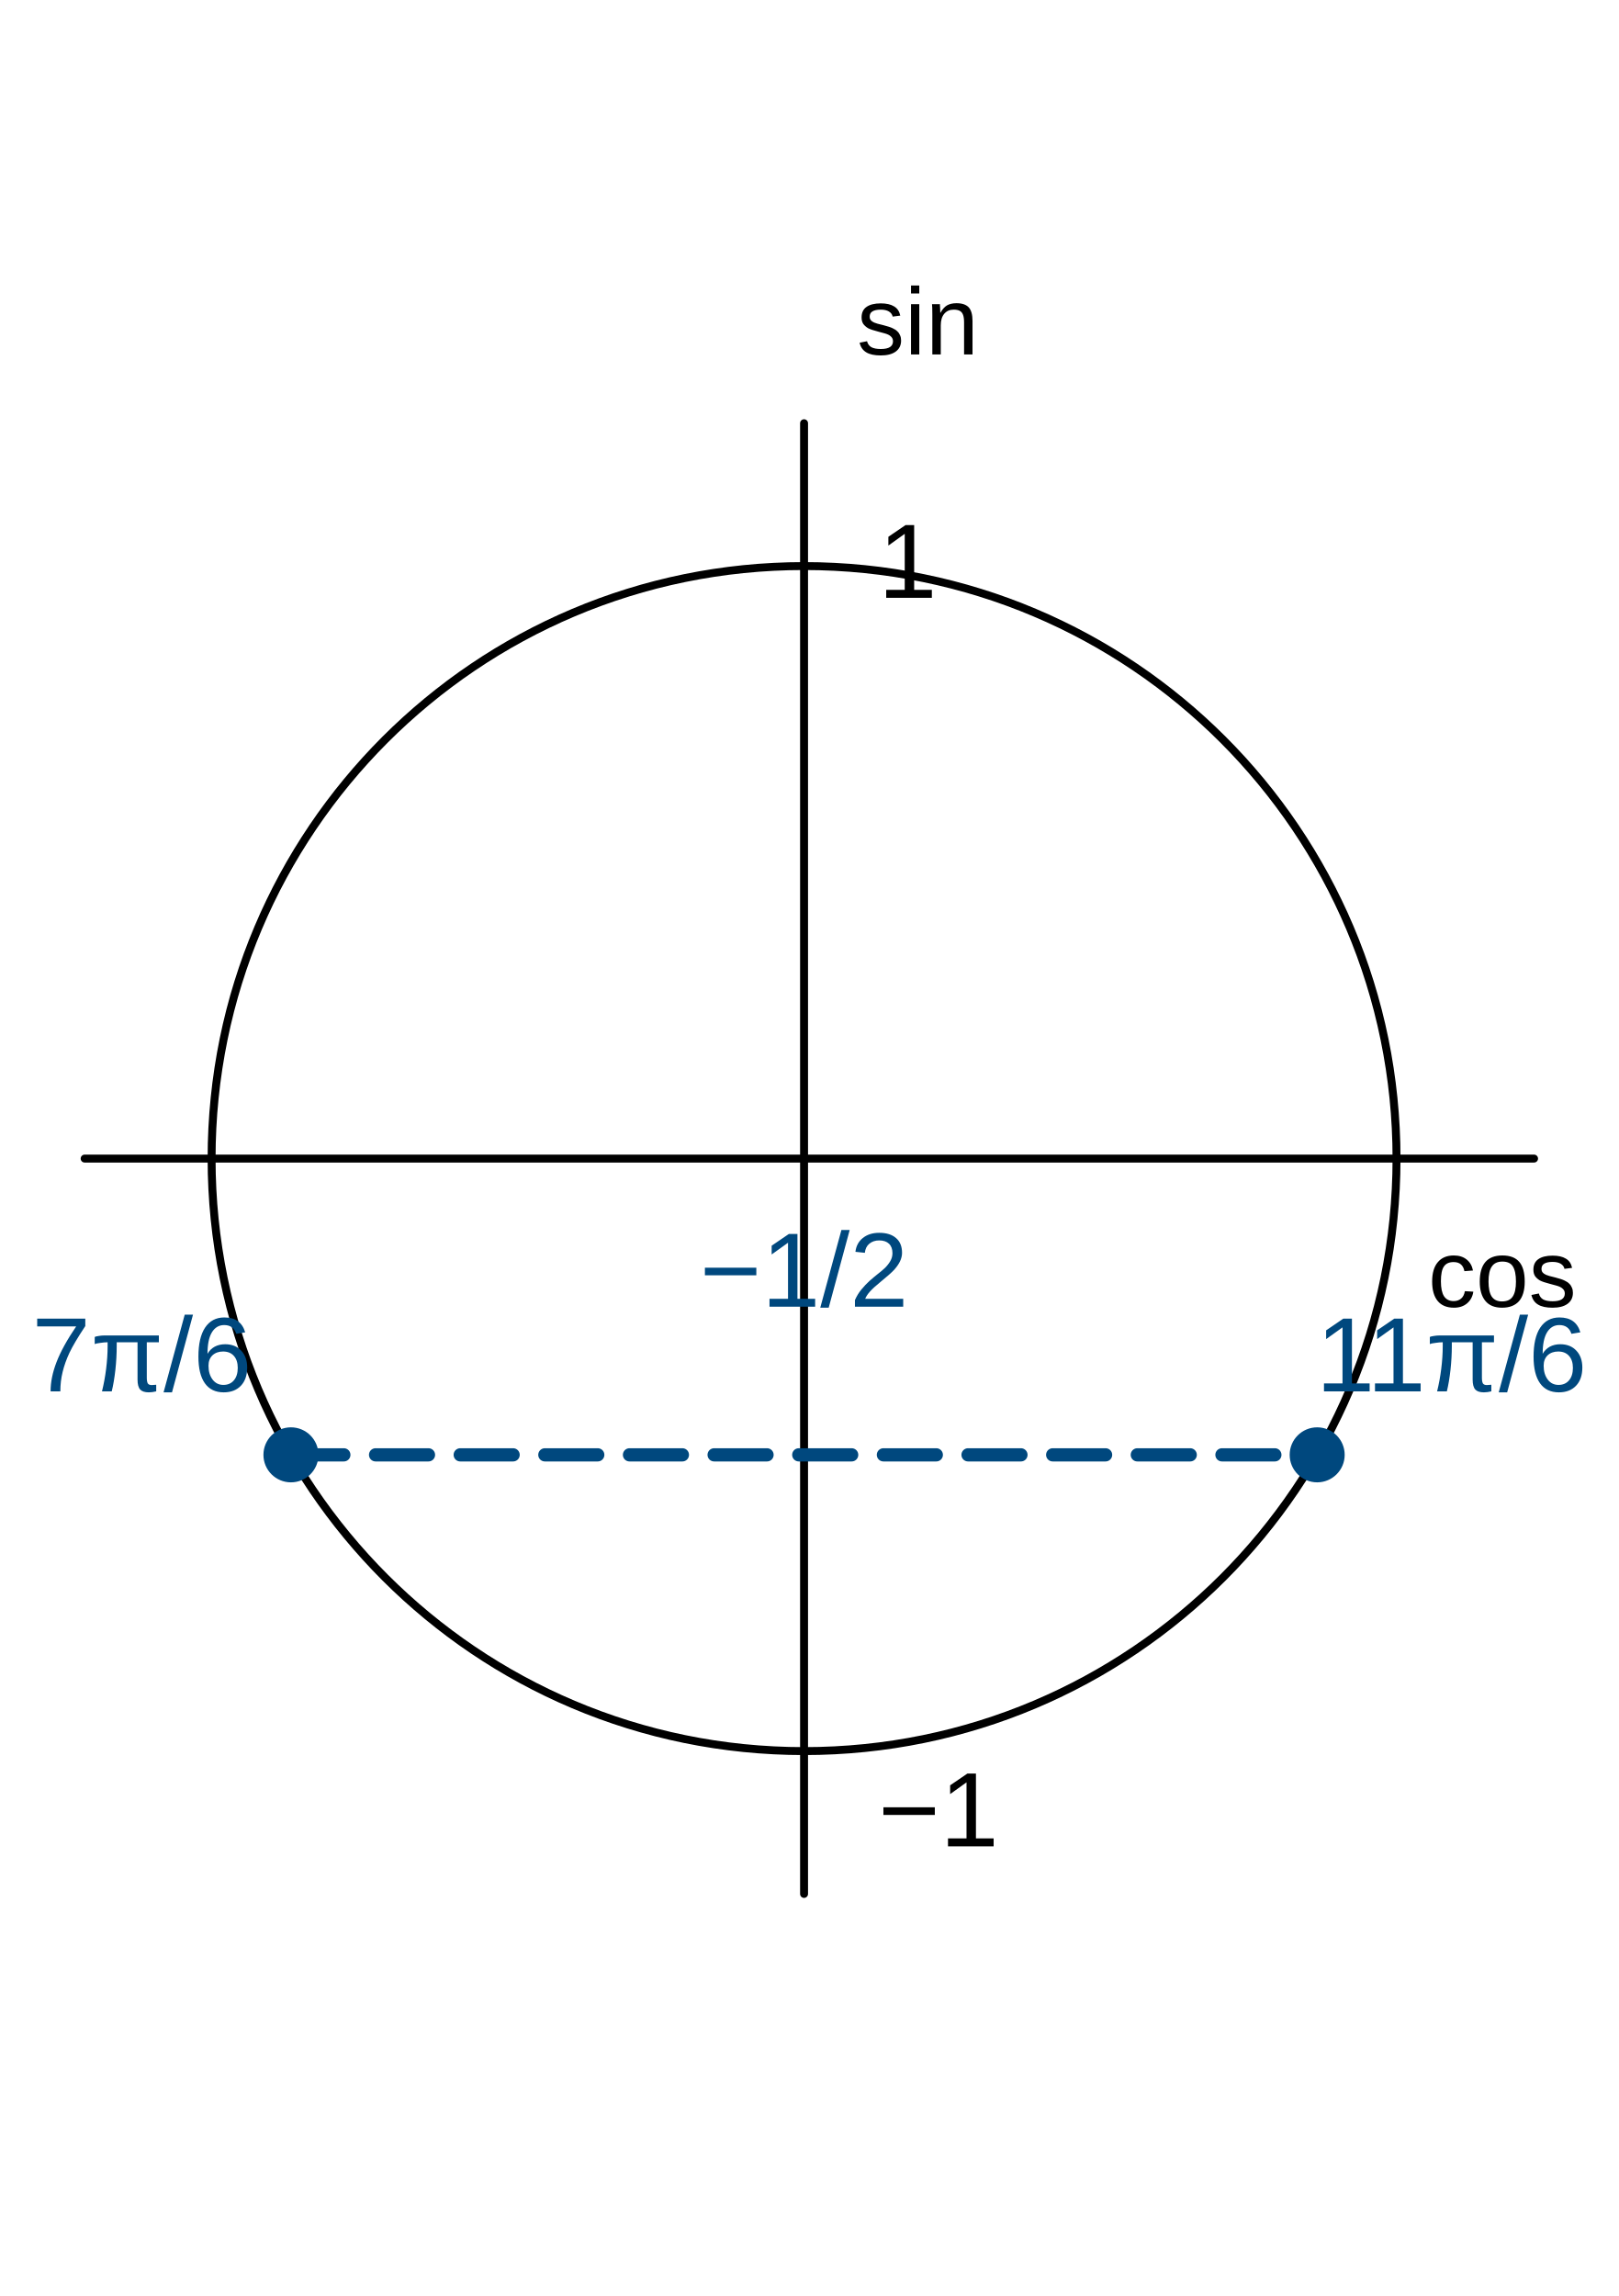
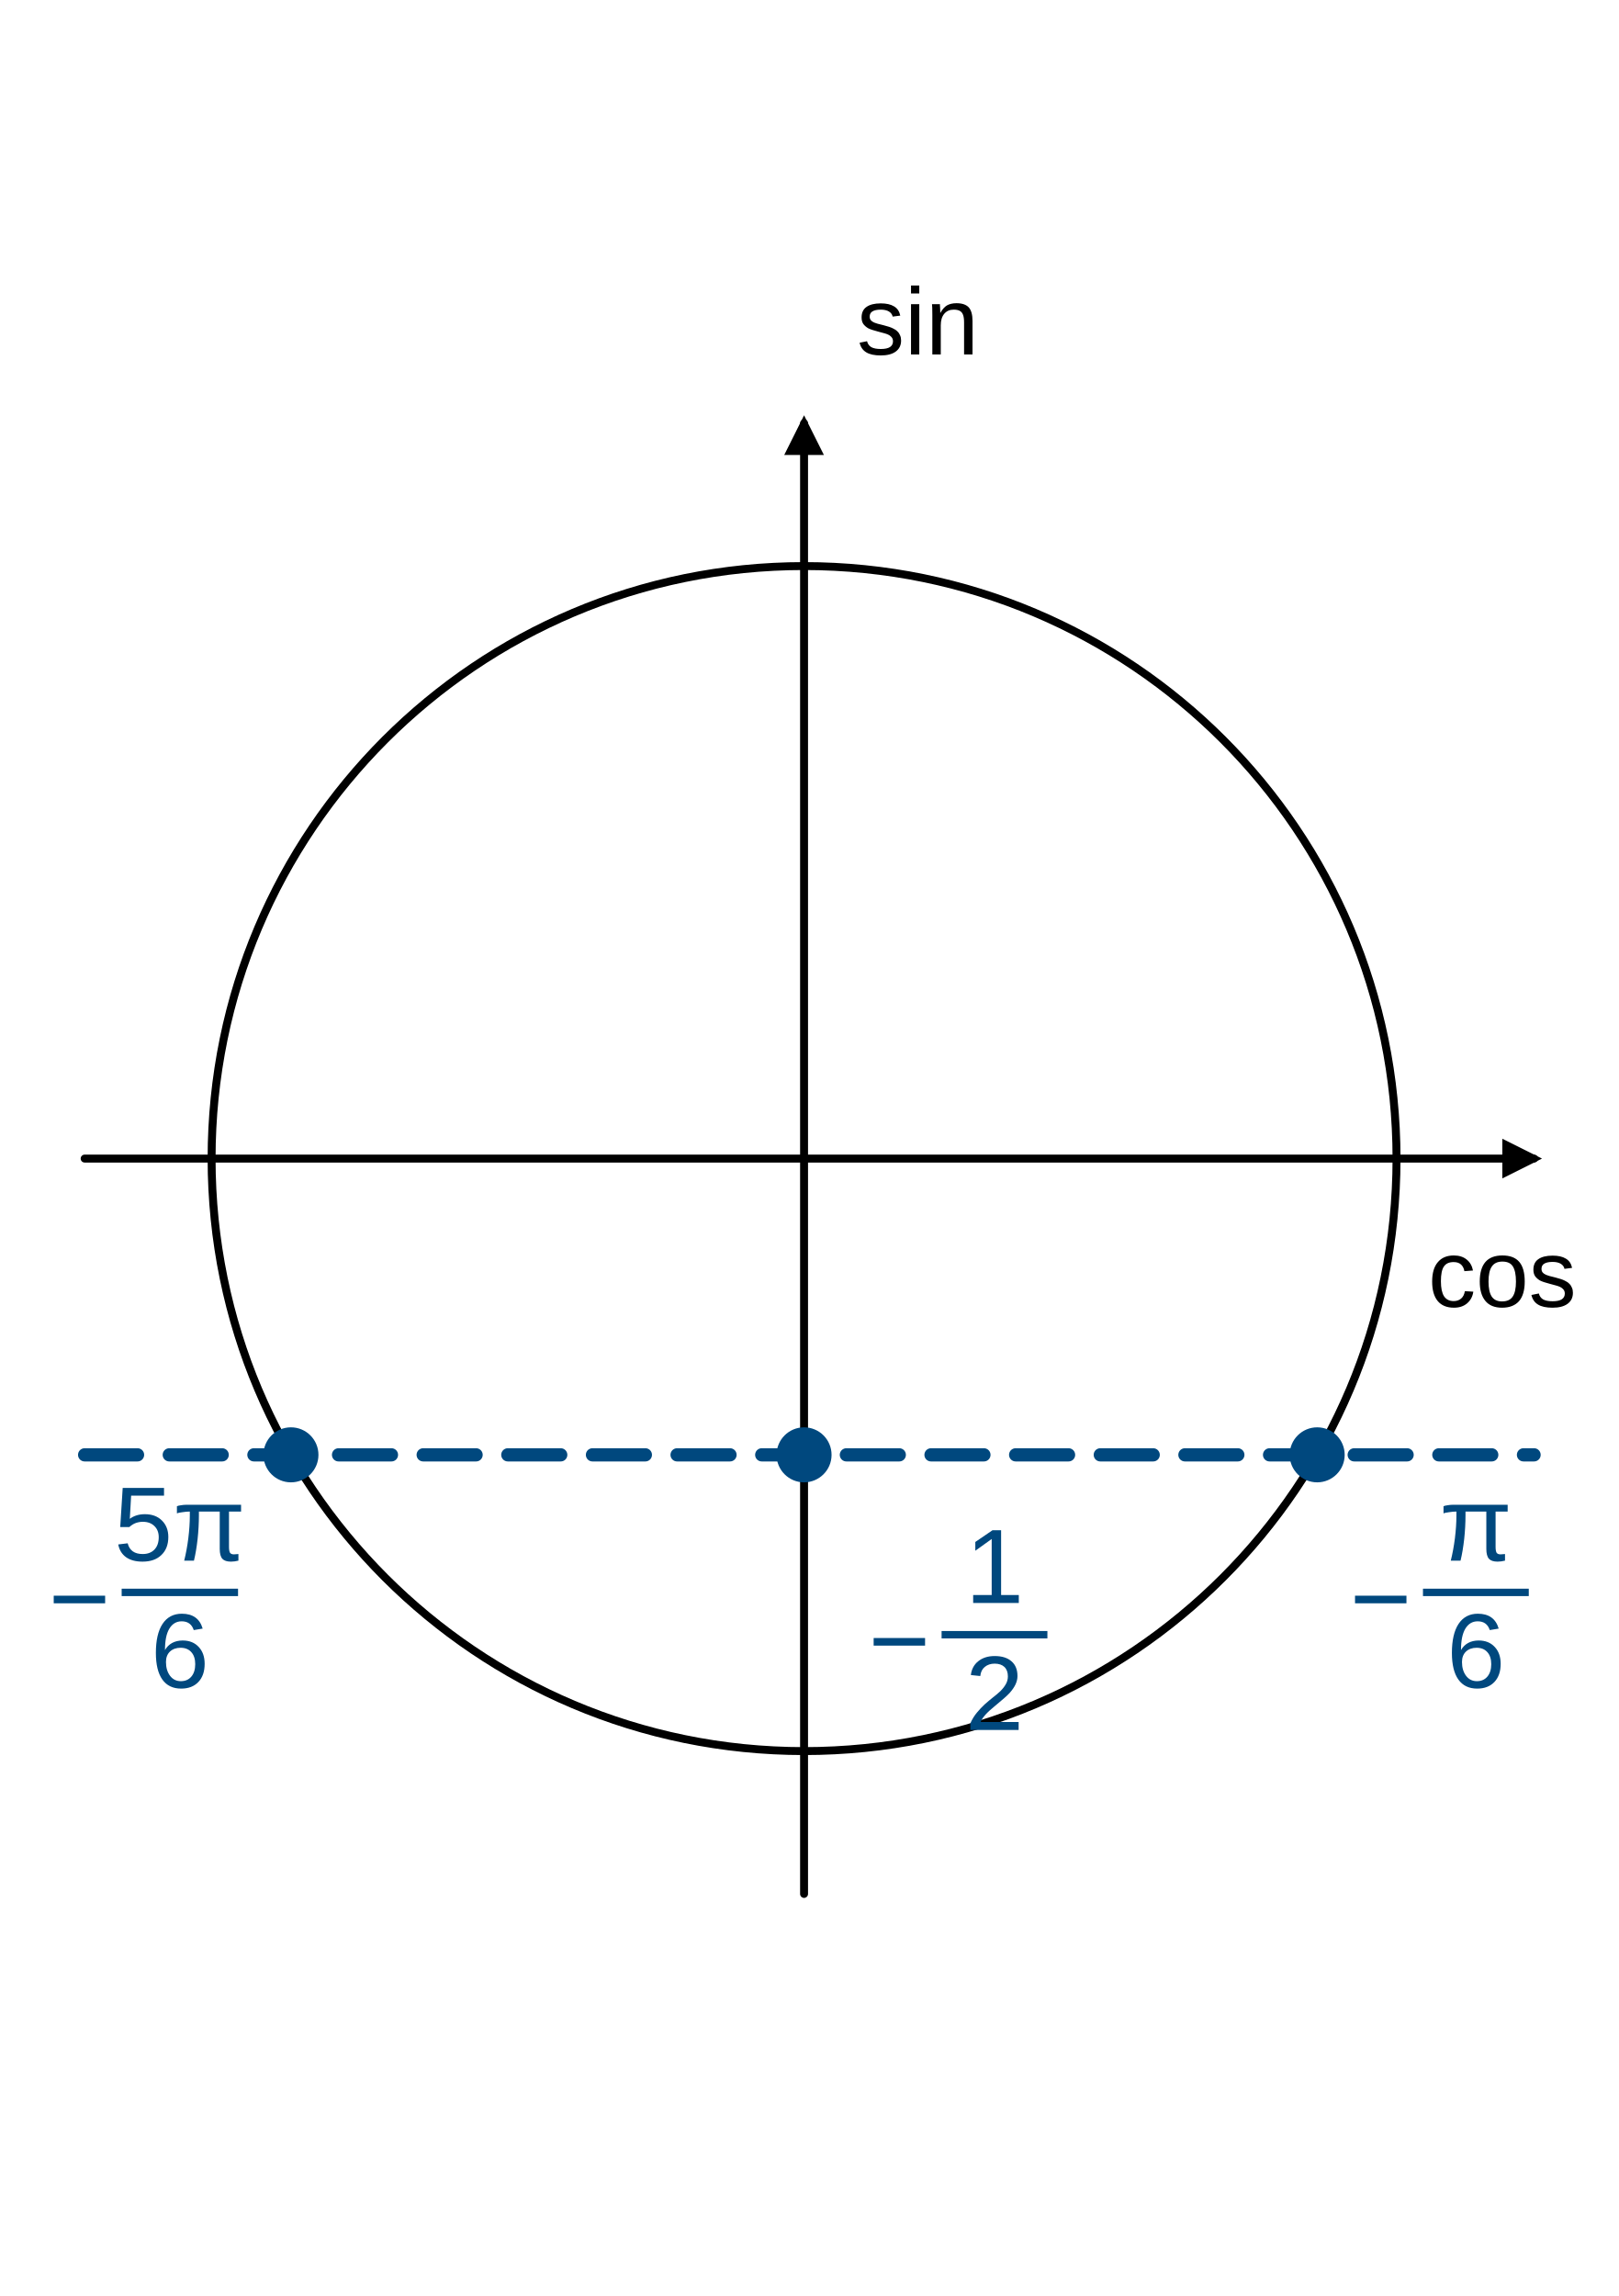
<svg xmlns="http://www.w3.org/2000/svg" width="153" height="217" viewBox="0 0 153 217" role="img" aria-labelledby="title desc">
+   <defs>
+     <marker id="axis-arrow" markerWidth="5" markerHeight="5" refX="4" refY="2.5" orient="auto">
+       <path d="M0,0 L5,2.5 L0,5 Z" fill="#000000" />
+     </marker>
+   </defs>
  <circle cx="76.0" cy="109.5" r="56.0" fill="none" stroke="#000000" stroke-width="0.75" stroke-linecap="round" stroke-linejoin="round" stroke-miterlimit="8" />
-   <line x1="8" y1="109.5" x2="145" y2="109.5" fill="none" stroke="#000000" stroke-width="0.75" stroke-linecap="round" stroke-linejoin="round" stroke-miterlimit="8" />
-   <line x1="76.0" y1="40" x2="76.0" y2="179" fill="none" stroke="#000000" stroke-width="0.75" stroke-linecap="round" stroke-linejoin="round" stroke-miterlimit="8" />
-   <line x1="27.5" y1="137.5" x2="124.5" y2="137.5" fill="none" stroke="#00487E" stroke-width="1.25" stroke-linecap="round" stroke-linejoin="round" stroke-miterlimit="8" stroke-dasharray="5,3" />
+   <line x1="8" y1="109.5" x2="145" y2="109.5" fill="none" stroke="#000000" stroke-width="0.75" stroke-linecap="round" stroke-linejoin="round" stroke-miterlimit="8" marker-end="url(#axis-arrow)" />
+   <line x1="76.0" y1="179" x2="76.0" y2="40" fill="none" stroke="#000000" stroke-width="0.75" stroke-linecap="round" stroke-linejoin="round" stroke-miterlimit="8" marker-end="url(#axis-arrow)" />
+   <line x1="8" y1="137.5" x2="145" y2="137.5" fill="none" stroke="#00487E" stroke-width="1.25" stroke-linecap="round" stroke-linejoin="round" stroke-miterlimit="8" stroke-dasharray="5,3" />
  <circle cx="27.5" cy="137.5" r="2.6" fill="#00487E" />
  <circle cx="124.5" cy="137.5" r="2.6" fill="#00487E" />
-   <text x="76" y="123.5" fill="#00487E" font-family="Liberation Sans, DejaVu Sans, sans-serif" font-size="10" text-anchor="middle">−1/2</text>
-   <text x="3" y="131.5" fill="#00487E" font-family="Liberation Sans, DejaVu Sans, sans-serif" font-size="10" text-anchor="start">7π/6</text>
-   <text x="150" y="131.5" fill="#00487E" font-family="Liberation Sans, DejaVu Sans, sans-serif" font-size="10" text-anchor="end">11π/6</text>
-   <text x="83" y="56.5" fill="#000000" font-family="Liberation Sans, DejaVu Sans, sans-serif" font-size="10" text-anchor="start">1</text>
-   <text x="83" y="174.5" fill="#000000" font-family="Liberation Sans, DejaVu Sans, sans-serif" font-size="10" text-anchor="start">−1</text>
+   <circle cx="76" cy="137.5" r="2.6" fill="#00487E" />
+   <g data-angle="−1/2" fill="#00487E" font-family="Liberation Sans, DejaVu Sans, sans-serif" font-size="10">
+     <text x="85" y="158.5" text-anchor="middle">−</text>
+     <text x="94" y="151.5" text-anchor="middle">1</text>
+     <line x1="89" y1="154.5" x2="99" y2="154.5" stroke="#00487E" stroke-width="0.7" />
+     <text x="94" y="163.5" text-anchor="middle">2</text>
+   </g>
+   <g data-angle="−5π/6" fill="#00487E" font-family="Liberation Sans, DejaVu Sans, sans-serif" font-size="10">
+     <text x="7.5" y="154.5" text-anchor="middle">−</text>
+     <text x="17" y="147.5" text-anchor="middle">5π</text>
+     <line x1="11.5" y1="150.5" x2="22.5" y2="150.5" stroke="#00487E" stroke-width="0.7" />
+     <text x="17" y="159.5" text-anchor="middle">6</text>
+   </g>
+   <g data-angle="−π/6" fill="#00487E" font-family="Liberation Sans, DejaVu Sans, sans-serif" font-size="10">
+     <text x="130.5" y="154.5" text-anchor="middle">−</text>
+     <text x="139.5" y="147.5" text-anchor="middle">π</text>
+     <line x1="134.5" y1="150.5" x2="144.5" y2="150.5" stroke="#00487E" stroke-width="0.7" />
+     <text x="139.5" y="159.5" text-anchor="middle">6</text>
+   </g>
  <text x="149" y="123.5" fill="#000000" font-family="Liberation Sans, DejaVu Sans, sans-serif" font-size="9" text-anchor="end">cos</text>
  <text x="81" y="33.5" fill="#000000" font-family="Liberation Sans, DejaVu Sans, sans-serif" font-size="9" text-anchor="start">sin</text>
</svg>
